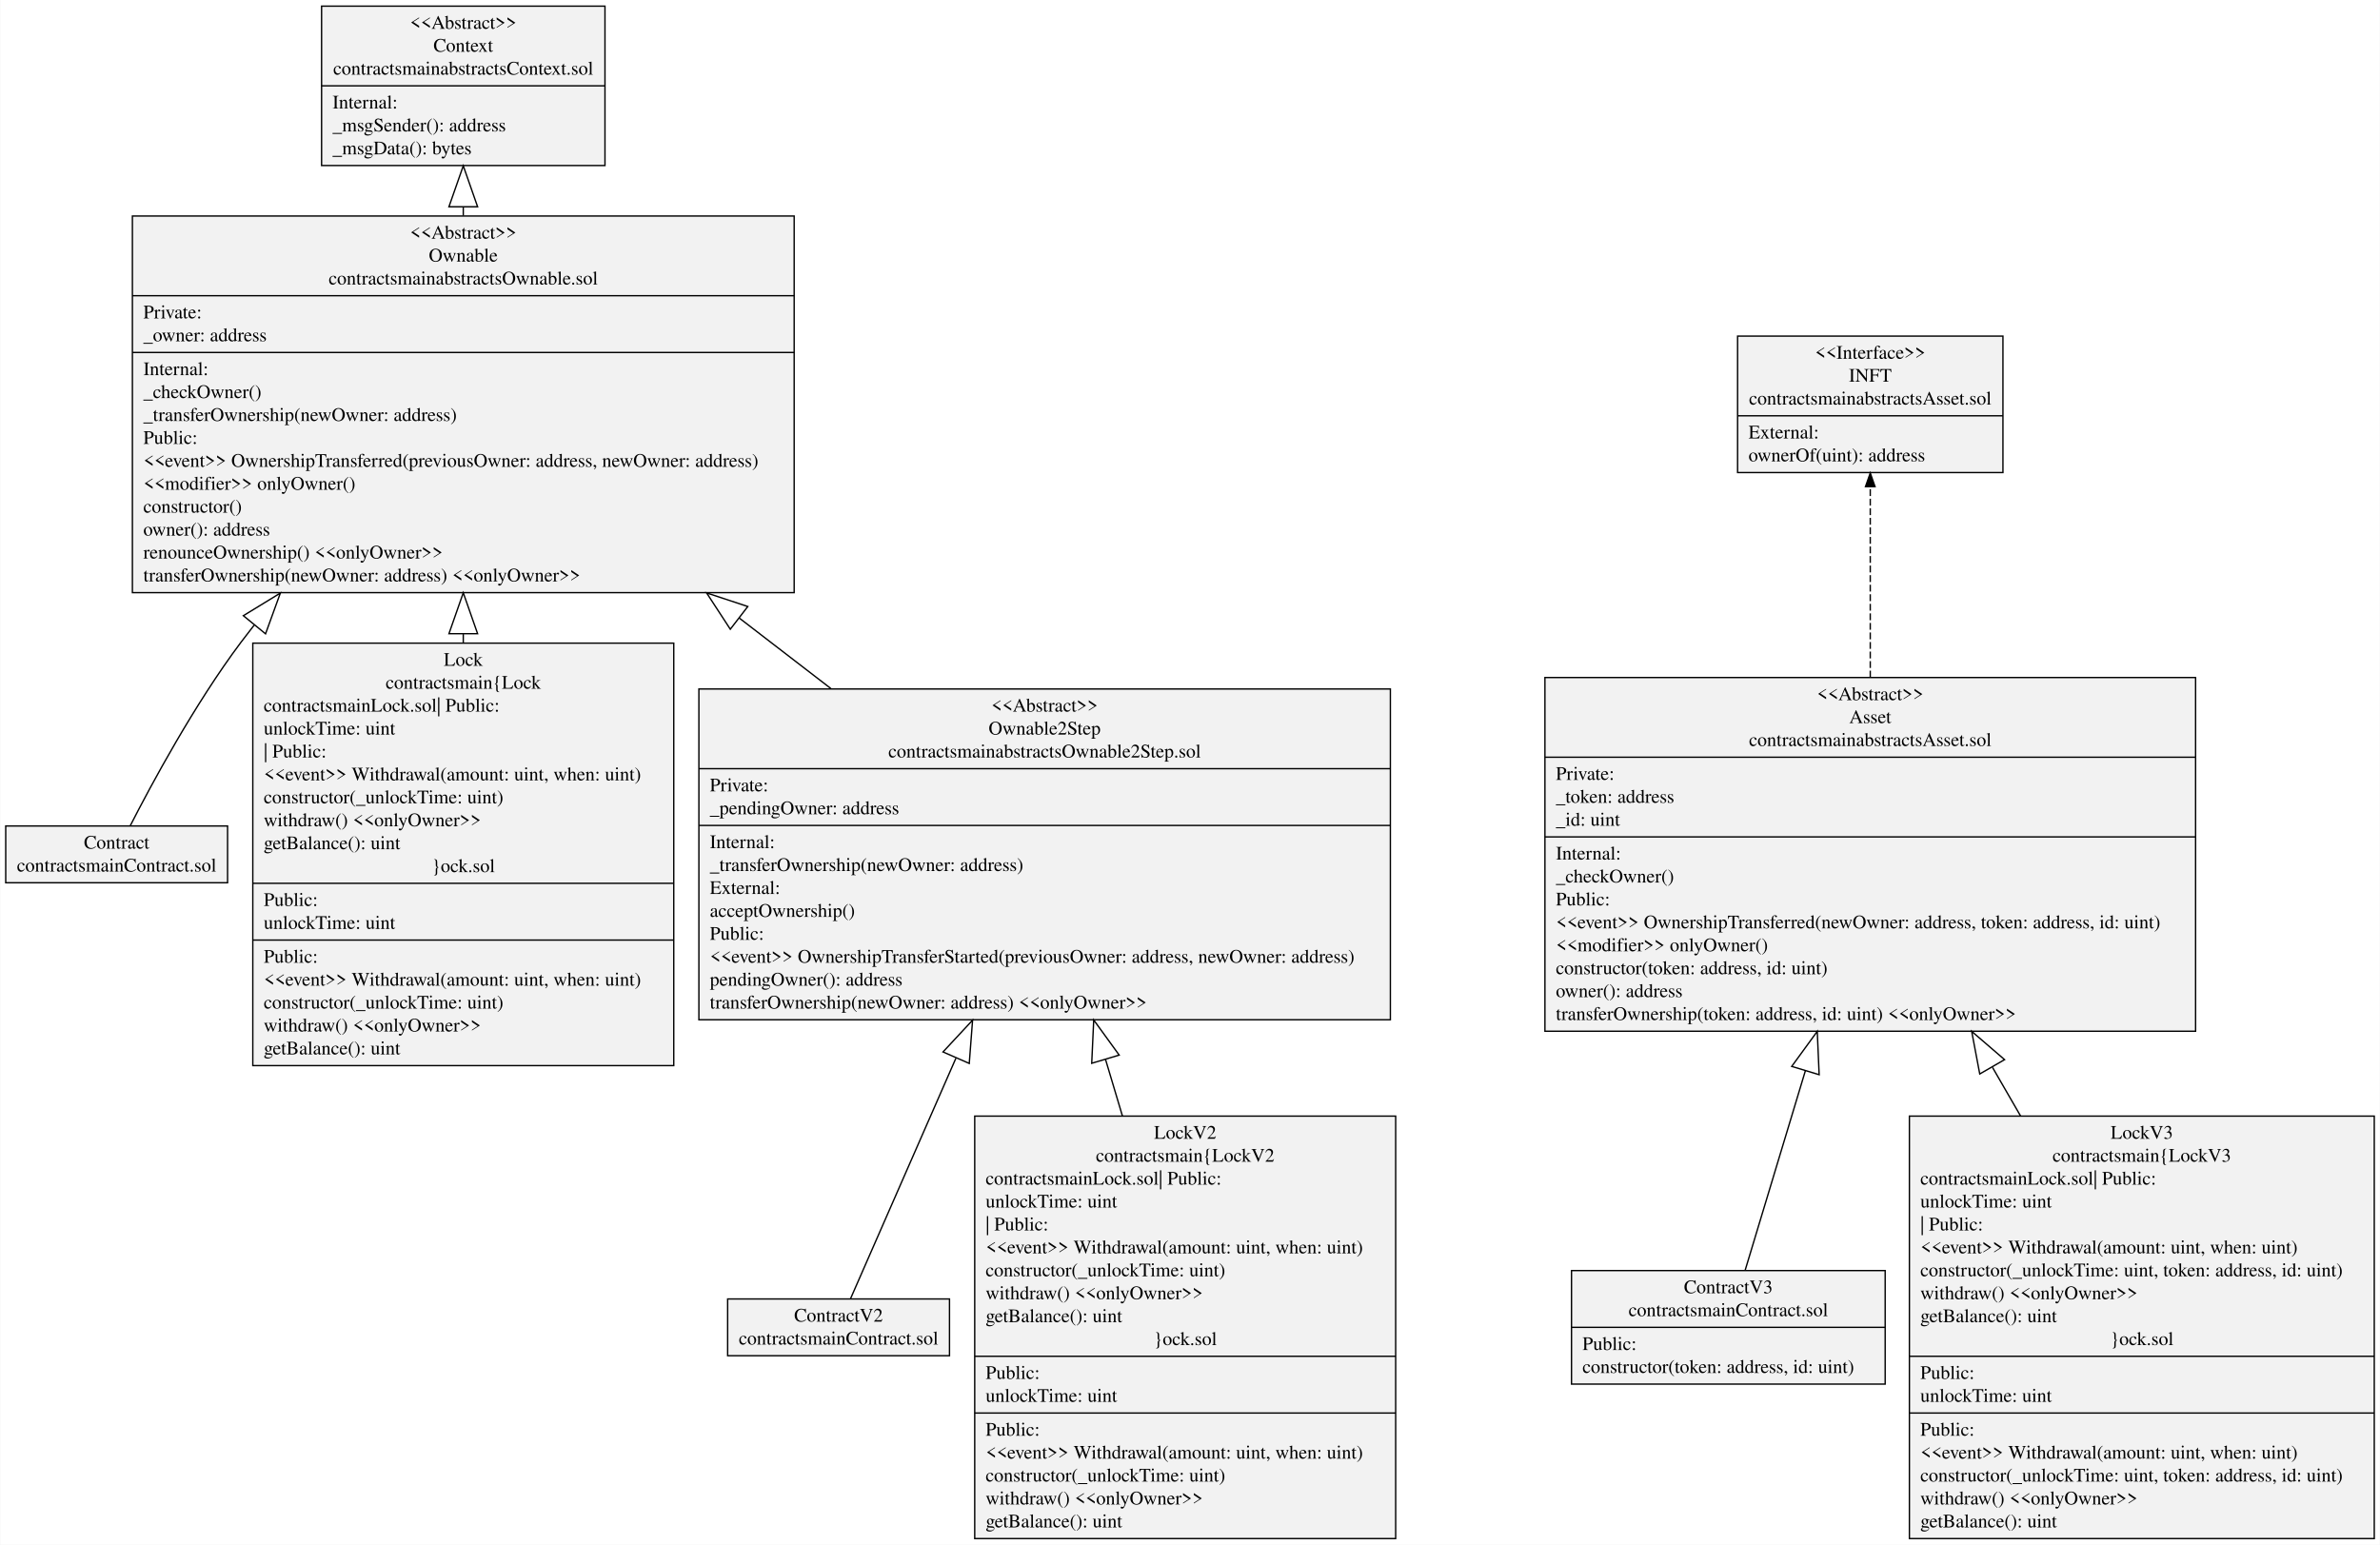
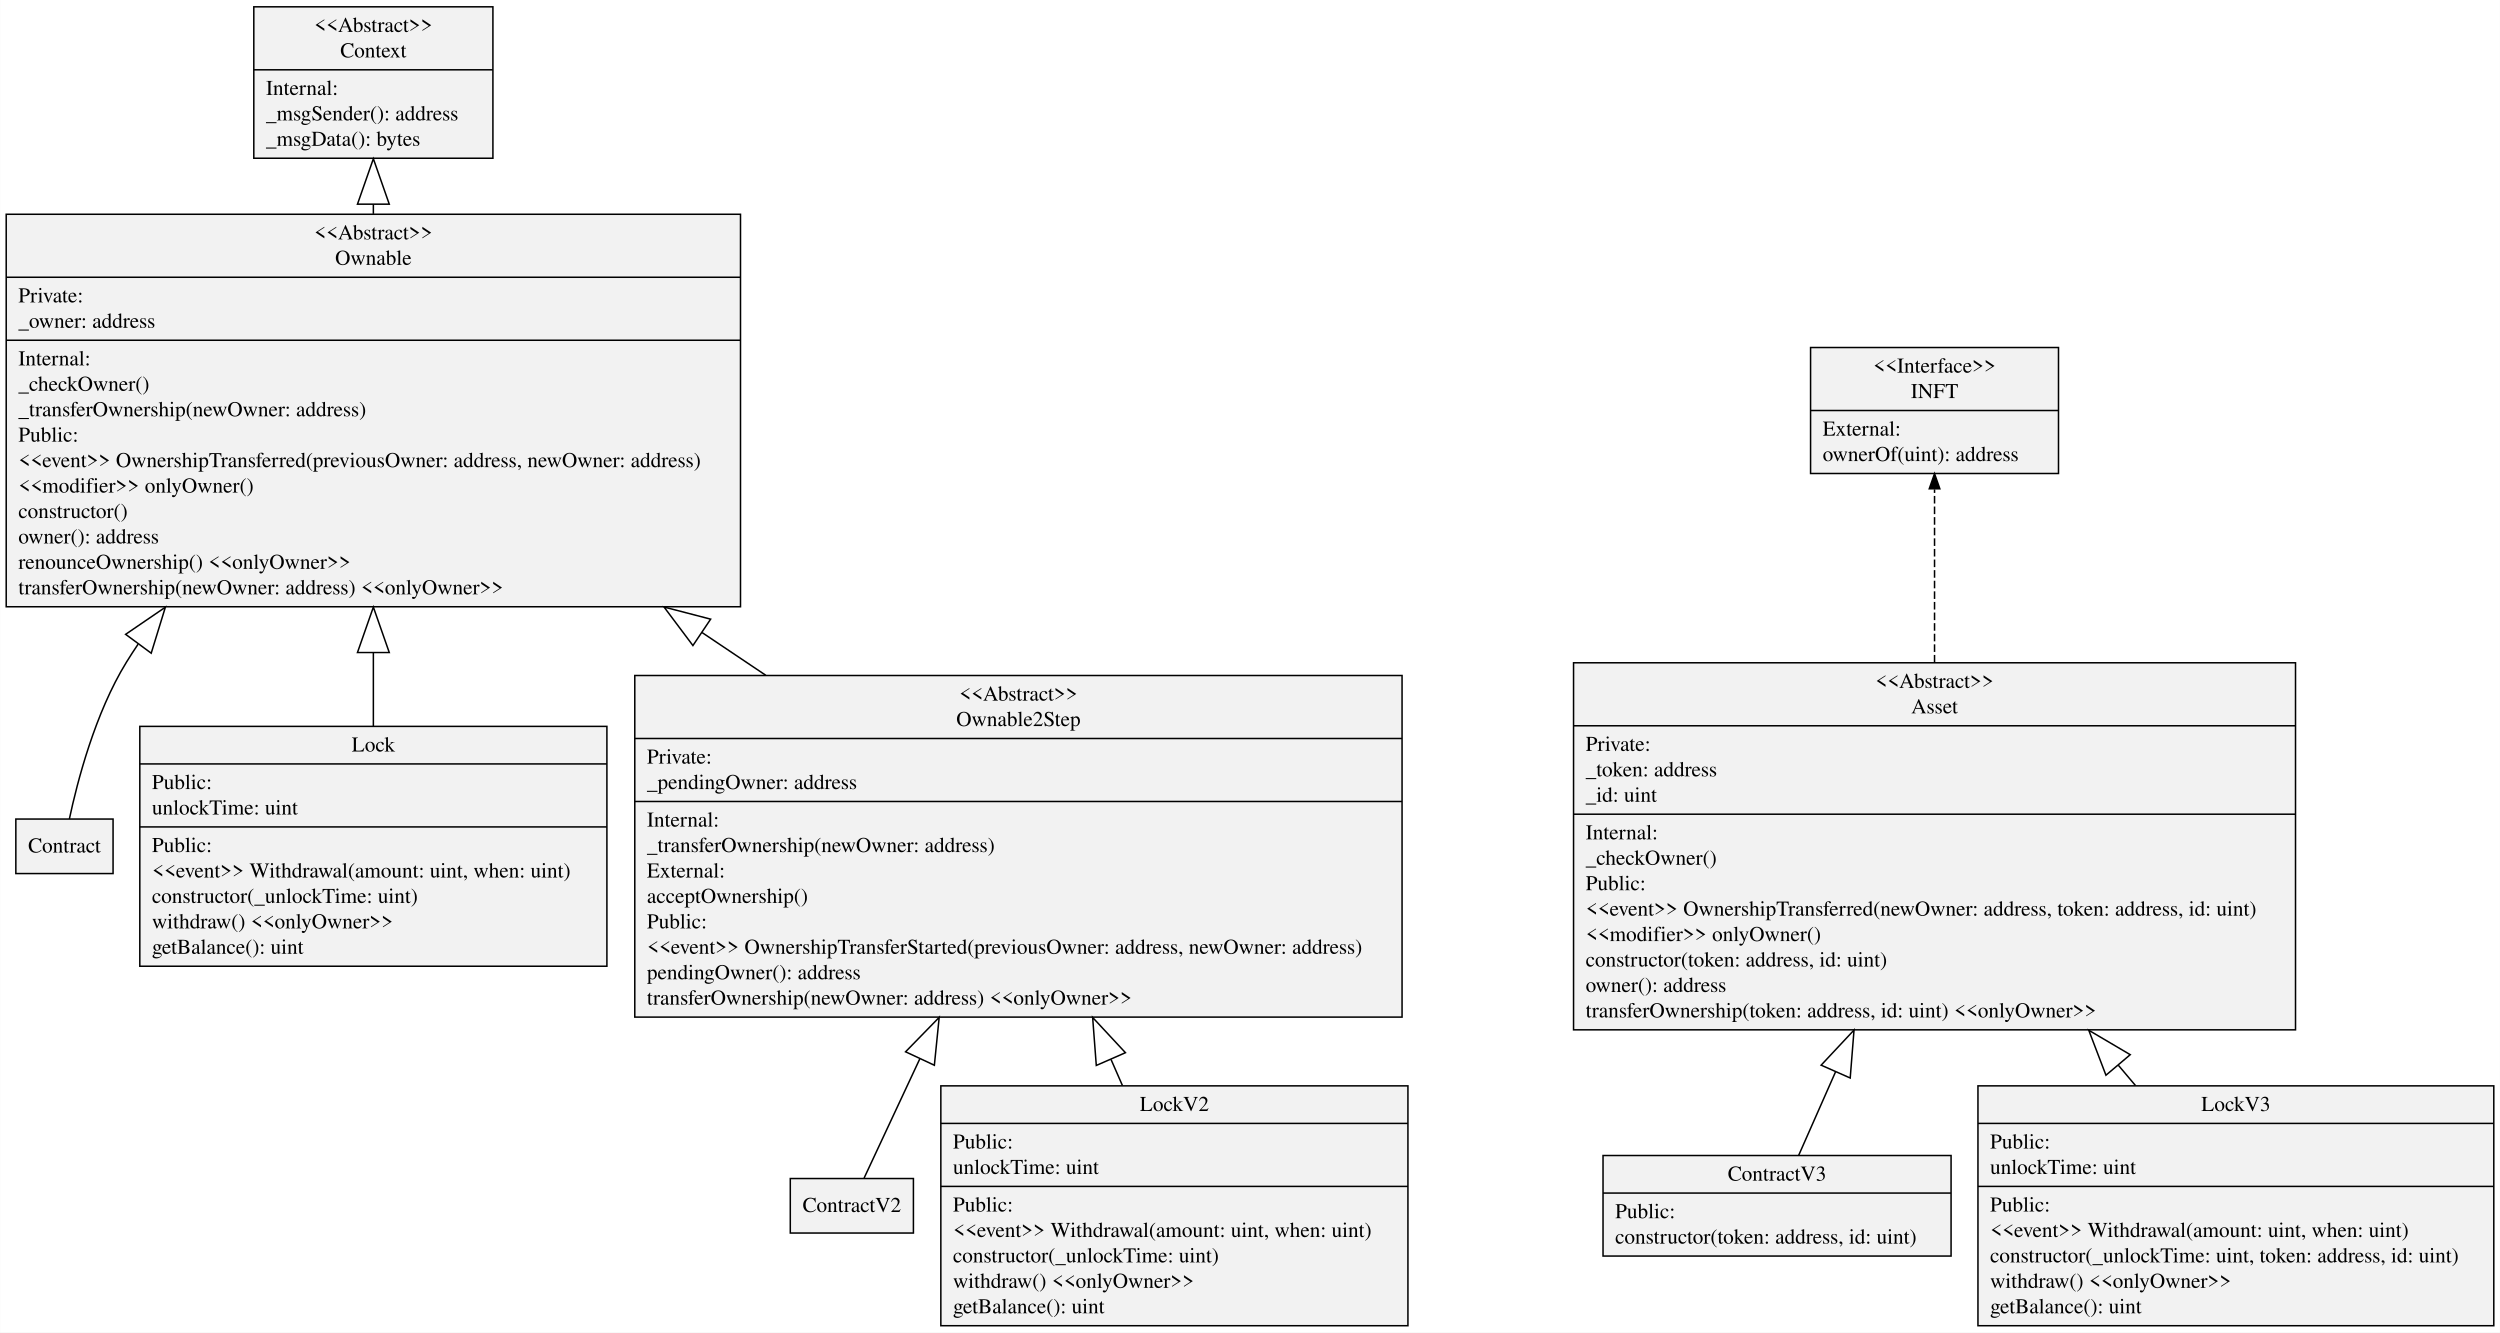
- <svg xmlns="http://www.w3.org/2000/svg" width="1744pt" height="1132pt" viewBox="0.00 0.00 1743.61 1132.00">
-   <g id="graph0" class="graph" transform="scale(1 1) rotate(0) translate(4 1128)">
-     <polygon fill="white" stroke="transparent" points="-4,4 -4,-1128 1739.61,-1128 1739.61,4 -4,4" />
+ <svg xmlns="http://www.w3.org/2000/svg" width="1651pt" height="880pt" viewBox="0.00 0.00 1650.80 880.00">
+   <g id="graph0" class="graph" transform="scale(1 1) rotate(0) translate(4 876)">
+     <polygon fill="white" stroke="transparent" points="-4,4 -4,-876 1646.8,-876 1646.8,4 -4,4" />
    <g id="node1" class="node">
-       <polygon fill="#f2f2f2" stroke="black" points="0,-481.1 0,-522.7 162.57,-522.7 162.57,-481.1 0,-481.1" />
-       <text text-anchor="middle" x="81.28" y="-506.1" font-family="Times,serif" font-size="14.00">Contract</text>
-       <text text-anchor="middle" x="81.28" y="-489.3" font-family="Times,serif" font-size="14.00">contractsmainContract.sol</text>
+       <polygon fill="#f2f2f2" stroke="black" points="6.36,-299.1 6.36,-335.1 70.57,-335.1 70.57,-299.1 6.36,-299.1" />
+       <text text-anchor="middle" x="38.47" y="-313" font-family="Times,serif" font-size="14.00">Contract</text>
    </g>
    <g id="node10" class="node">
-       <polygon fill="#f2f2f2" stroke="black" points="92.82,-693.7 92.82,-969.7 577.75,-969.7 577.75,-693.7 92.82,-693.7" />
-       <text text-anchor="middle" x="335.28" y="-953.1" font-family="Times,serif" font-size="14.00">&lt;&lt;Abstract&gt;&gt;</text>
-       <text text-anchor="middle" x="335.28" y="-936.3" font-family="Times,serif" font-size="14.00">Ownable</text>
-       <text text-anchor="middle" x="335.28" y="-919.5" font-family="Times,serif" font-size="14.00">contractsmainabstractsOwnable.sol</text>
-       <polyline fill="none" stroke="black" points="92.82,-911.3 577.75,-911.3 " />
-       <text text-anchor="start" x="100.82" y="-894.7" font-family="Times,serif" font-size="14.00">Private:</text>
-       <text text-anchor="start" x="100.82" y="-877.9" font-family="Times,serif" font-size="14.00">   _owner: address</text>
-       <polyline fill="none" stroke="black" points="92.82,-869.7 577.75,-869.7 " />
-       <text text-anchor="start" x="100.82" y="-853.1" font-family="Times,serif" font-size="14.00">Internal:</text>
-       <text text-anchor="start" x="100.82" y="-836.3" font-family="Times,serif" font-size="14.00">    _checkOwner()</text>
-       <text text-anchor="start" x="100.82" y="-819.5" font-family="Times,serif" font-size="14.00">    _transferOwnership(newOwner: address)</text>
-       <text text-anchor="start" x="100.82" y="-802.7" font-family="Times,serif" font-size="14.00">Public:</text>
-       <text text-anchor="start" x="100.82" y="-785.9" font-family="Times,serif" font-size="14.00">    &lt;&lt;event&gt;&gt; OwnershipTransferred(previousOwner: address, newOwner: address)</text>
-       <text text-anchor="start" x="100.82" y="-769.1" font-family="Times,serif" font-size="14.00">    &lt;&lt;modifier&gt;&gt; onlyOwner()</text>
-       <text text-anchor="start" x="100.82" y="-752.3" font-family="Times,serif" font-size="14.00">    constructor()</text>
-       <text text-anchor="start" x="100.82" y="-735.5" font-family="Times,serif" font-size="14.00">    owner(): address</text>
-       <text text-anchor="start" x="100.82" y="-718.7" font-family="Times,serif" font-size="14.00">    renounceOwnership() &lt;&lt;onlyOwner&gt;&gt;</text>
-       <text text-anchor="start" x="100.82" y="-701.9" font-family="Times,serif" font-size="14.00">    transferOwnership(newOwner: address) &lt;&lt;onlyOwner&gt;&gt;</text>
+       <polygon fill="#f2f2f2" stroke="black" points="0,-475.3 0,-734.5 484.93,-734.5 484.93,-475.3 0,-475.3" />
+       <text text-anchor="middle" x="242.47" y="-717.9" font-family="Times,serif" font-size="14.00">&lt;&lt;Abstract&gt;&gt;</text>
+       <text text-anchor="middle" x="242.47" y="-701.1" font-family="Times,serif" font-size="14.00">Ownable</text>
+       <polyline fill="none" stroke="black" points="0,-692.9 484.93,-692.9 " />
+       <text text-anchor="start" x="8" y="-676.3" font-family="Times,serif" font-size="14.00">Private:</text>
+       <text text-anchor="start" x="8" y="-659.5" font-family="Times,serif" font-size="14.00">   _owner: address</text>
+       <polyline fill="none" stroke="black" points="0,-651.3 484.93,-651.3 " />
+       <text text-anchor="start" x="8" y="-634.7" font-family="Times,serif" font-size="14.00">Internal:</text>
+       <text text-anchor="start" x="8" y="-617.9" font-family="Times,serif" font-size="14.00">    _checkOwner()</text>
+       <text text-anchor="start" x="8" y="-601.1" font-family="Times,serif" font-size="14.00">    _transferOwnership(newOwner: address)</text>
+       <text text-anchor="start" x="8" y="-584.3" font-family="Times,serif" font-size="14.00">Public:</text>
+       <text text-anchor="start" x="8" y="-567.5" font-family="Times,serif" font-size="14.00">    &lt;&lt;event&gt;&gt; OwnershipTransferred(previousOwner: address, newOwner: address)</text>
+       <text text-anchor="start" x="8" y="-550.7" font-family="Times,serif" font-size="14.00">    &lt;&lt;modifier&gt;&gt; onlyOwner()</text>
+       <text text-anchor="start" x="8" y="-533.9" font-family="Times,serif" font-size="14.00">    constructor()</text>
+       <text text-anchor="start" x="8" y="-517.1" font-family="Times,serif" font-size="14.00">    owner(): address</text>
+       <text text-anchor="start" x="8" y="-500.3" font-family="Times,serif" font-size="14.00">    renounceOwnership() &lt;&lt;onlyOwner&gt;&gt;</text>
+       <text text-anchor="start" x="8" y="-483.5" font-family="Times,serif" font-size="14.00">    transferOwnership(newOwner: address) &lt;&lt;onlyOwner&gt;&gt;</text>
    </g>
    <g id="edge1" class="edge">
-       <path fill="none" stroke="black" d="M91.19,-522.77C106.66,-553.03 138.32,-611.92 172.28,-657.2 175.47,-661.44 178.74,-665.7 182.09,-669.95" />
-       <polygon fill="none" stroke="black" points="174.13,-676.81 201.24,-693.39 190.39,-663.52 174.13,-676.81" />
+       <path fill="none" stroke="black" d="M41.71,-335.14C46.9,-359.51 58.65,-405.09 79.47,-438.8 81.91,-442.75 84.46,-446.68 87.1,-450.59" />
+       <polygon fill="none" stroke="black" points="78.86,-457.09 105.11,-475.01 95.76,-444.63 78.86,-457.09" />
    </g>
    <g id="node2" class="node">
-       <polygon fill="#f2f2f2" stroke="black" points="529,-134.5 529,-176.1 691.57,-176.1 691.57,-134.5 529,-134.5" />
-       <text text-anchor="middle" x="610.28" y="-159.5" font-family="Times,serif" font-size="14.00">ContractV2</text>
-       <text text-anchor="middle" x="610.28" y="-142.7" font-family="Times,serif" font-size="14.00">contractsmainContract.sol</text>
+       <polygon fill="#f2f2f2" stroke="black" points="517.81,-61.7 517.81,-97.7 599.12,-97.7 599.12,-61.7 517.81,-61.7" />
+       <text text-anchor="middle" x="558.47" y="-75.6" font-family="Times,serif" font-size="14.00">ContractV2</text>
    </g>
    <g id="node11" class="node">
-       <polygon fill="#f2f2f2" stroke="black" points="507.93,-380.7 507.93,-623.1 1014.64,-623.1 1014.64,-380.7 507.93,-380.7" />
-       <text text-anchor="middle" x="761.28" y="-606.5" font-family="Times,serif" font-size="14.00">&lt;&lt;Abstract&gt;&gt;</text>
-       <text text-anchor="middle" x="761.28" y="-589.7" font-family="Times,serif" font-size="14.00">Ownable2Step</text>
-       <text text-anchor="middle" x="761.28" y="-572.9" font-family="Times,serif" font-size="14.00">contractsmainabstractsOwnable2Step.sol</text>
-       <polyline fill="none" stroke="black" points="507.93,-564.7 1014.64,-564.7 " />
-       <text text-anchor="start" x="515.93" y="-548.1" font-family="Times,serif" font-size="14.00">Private:</text>
-       <text text-anchor="start" x="515.93" y="-531.3" font-family="Times,serif" font-size="14.00">   _pendingOwner: address</text>
-       <polyline fill="none" stroke="black" points="507.93,-523.1 1014.64,-523.1 " />
-       <text text-anchor="start" x="515.93" y="-506.5" font-family="Times,serif" font-size="14.00">Internal:</text>
-       <text text-anchor="start" x="515.93" y="-489.7" font-family="Times,serif" font-size="14.00">    _transferOwnership(newOwner: address)</text>
-       <text text-anchor="start" x="515.93" y="-472.9" font-family="Times,serif" font-size="14.00">External:</text>
-       <text text-anchor="start" x="515.93" y="-456.1" font-family="Times,serif" font-size="14.00">    acceptOwnership()</text>
-       <text text-anchor="start" x="515.93" y="-439.3" font-family="Times,serif" font-size="14.00">Public:</text>
-       <text text-anchor="start" x="515.93" y="-422.5" font-family="Times,serif" font-size="14.00">    &lt;&lt;event&gt;&gt; OwnershipTransferStarted(previousOwner: address, newOwner: address)</text>
-       <text text-anchor="start" x="515.93" y="-405.7" font-family="Times,serif" font-size="14.00">    pendingOwner(): address</text>
-       <text text-anchor="start" x="515.93" y="-388.9" font-family="Times,serif" font-size="14.00">    transferOwnership(newOwner: address) &lt;&lt;onlyOwner&gt;&gt;</text>
+       <polygon fill="#f2f2f2" stroke="black" points="415.11,-204.3 415.11,-429.9 921.82,-429.9 921.82,-204.3 415.11,-204.3" />
+       <text text-anchor="middle" x="668.47" y="-413.3" font-family="Times,serif" font-size="14.00">&lt;&lt;Abstract&gt;&gt;</text>
+       <text text-anchor="middle" x="668.47" y="-396.5" font-family="Times,serif" font-size="14.00">Ownable2Step</text>
+       <polyline fill="none" stroke="black" points="415.11,-388.3 921.82,-388.3 " />
+       <text text-anchor="start" x="423.11" y="-371.7" font-family="Times,serif" font-size="14.00">Private:</text>
+       <text text-anchor="start" x="423.11" y="-354.9" font-family="Times,serif" font-size="14.00">   _pendingOwner: address</text>
+       <polyline fill="none" stroke="black" points="415.11,-346.7 921.82,-346.7 " />
+       <text text-anchor="start" x="423.11" y="-330.1" font-family="Times,serif" font-size="14.00">Internal:</text>
+       <text text-anchor="start" x="423.11" y="-313.3" font-family="Times,serif" font-size="14.00">    _transferOwnership(newOwner: address)</text>
+       <text text-anchor="start" x="423.11" y="-296.5" font-family="Times,serif" font-size="14.00">External:</text>
+       <text text-anchor="start" x="423.11" y="-279.7" font-family="Times,serif" font-size="14.00">    acceptOwnership()</text>
+       <text text-anchor="start" x="423.11" y="-262.9" font-family="Times,serif" font-size="14.00">Public:</text>
+       <text text-anchor="start" x="423.11" y="-246.1" font-family="Times,serif" font-size="14.00">    &lt;&lt;event&gt;&gt; OwnershipTransferStarted(previousOwner: address, newOwner: address)</text>
+       <text text-anchor="start" x="423.11" y="-229.3" font-family="Times,serif" font-size="14.00">    pendingOwner(): address</text>
+       <text text-anchor="start" x="423.11" y="-212.5" font-family="Times,serif" font-size="14.00">    transferOwnership(newOwner: address) &lt;&lt;onlyOwner&gt;&gt;</text>
    </g>
    <g id="edge2" class="edge">
-       <path fill="none" stroke="black" d="M619.06,-176.32C634.16,-210.78 666.34,-284.23 696.28,-352.55" />
-       <polygon fill="none" stroke="black" points="686.82,-357.12 708.48,-380.39 706.05,-348.69 686.82,-357.12" />
+       <path fill="none" stroke="black" d="M566.55,-98.01C574.85,-115.75 588.58,-145.15 603.33,-176.71" />
+       <polygon fill="none" stroke="black" points="593.93,-181.39 616.14,-204.13 612.95,-172.5 593.93,-181.39" />
    </g>
    <g id="node3" class="node">
-       <polygon fill="#f2f2f2" stroke="black" points="1147.36,-113.7 1147.36,-196.9 1377.21,-196.9 1377.21,-113.7 1147.36,-113.7" />
-       <text text-anchor="middle" x="1262.28" y="-180.3" font-family="Times,serif" font-size="14.00">ContractV3</text>
-       <text text-anchor="middle" x="1262.28" y="-163.5" font-family="Times,serif" font-size="14.00">contractsmainContract.sol</text>
-       <polyline fill="none" stroke="black" points="1147.36,-155.3 1377.21,-155.3 " />
-       <text text-anchor="start" x="1155.36" y="-138.7" font-family="Times,serif" font-size="14.00">Public:</text>
-       <text text-anchor="start" x="1155.36" y="-121.9" font-family="Times,serif" font-size="14.00">    constructor(token: address, id: uint)</text>
+       <polygon fill="#f2f2f2" stroke="black" points="1054.54,-46.5 1054.54,-112.9 1284.39,-112.9 1284.39,-46.5 1054.54,-46.5" />
+       <text text-anchor="middle" x="1169.47" y="-96.3" font-family="Times,serif" font-size="14.00">ContractV3</text>
+       <polyline fill="none" stroke="black" points="1054.54,-88.1 1284.39,-88.1 " />
+       <text text-anchor="start" x="1062.54" y="-71.5" font-family="Times,serif" font-size="14.00">Public:</text>
+       <text text-anchor="start" x="1062.54" y="-54.7" font-family="Times,serif" font-size="14.00">    constructor(token: address, id: uint)</text>
    </g>
    <g id="node8" class="node">
-       <polygon fill="#f2f2f2" stroke="black" points="1127.89,-372.3 1127.89,-631.5 1604.68,-631.5 1604.68,-372.3 1127.89,-372.3" />
-       <text text-anchor="middle" x="1366.28" y="-614.9" font-family="Times,serif" font-size="14.00">&lt;&lt;Abstract&gt;&gt;</text>
-       <text text-anchor="middle" x="1366.28" y="-598.1" font-family="Times,serif" font-size="14.00">Asset</text>
-       <text text-anchor="middle" x="1366.28" y="-581.3" font-family="Times,serif" font-size="14.00">contractsmainabstractsAsset.sol</text>
-       <polyline fill="none" stroke="black" points="1127.89,-573.1 1604.68,-573.1 " />
-       <text text-anchor="start" x="1135.89" y="-556.5" font-family="Times,serif" font-size="14.00">Private:</text>
-       <text text-anchor="start" x="1135.89" y="-539.7" font-family="Times,serif" font-size="14.00">   _token: address</text>
-       <text text-anchor="start" x="1135.89" y="-522.9" font-family="Times,serif" font-size="14.00">   _id: uint</text>
-       <polyline fill="none" stroke="black" points="1127.89,-514.7 1604.68,-514.7 " />
-       <text text-anchor="start" x="1135.89" y="-498.1" font-family="Times,serif" font-size="14.00">Internal:</text>
-       <text text-anchor="start" x="1135.89" y="-481.3" font-family="Times,serif" font-size="14.00">    _checkOwner()</text>
-       <text text-anchor="start" x="1135.89" y="-464.5" font-family="Times,serif" font-size="14.00">Public:</text>
-       <text text-anchor="start" x="1135.89" y="-447.7" font-family="Times,serif" font-size="14.00">    &lt;&lt;event&gt;&gt; OwnershipTransferred(newOwner: address, token: address, id: uint)</text>
-       <text text-anchor="start" x="1135.89" y="-430.9" font-family="Times,serif" font-size="14.00">    &lt;&lt;modifier&gt;&gt; onlyOwner()</text>
-       <text text-anchor="start" x="1135.89" y="-414.1" font-family="Times,serif" font-size="14.00">    constructor(token: address, id: uint)</text>
-       <text text-anchor="start" x="1135.89" y="-397.3" font-family="Times,serif" font-size="14.00">    owner(): address</text>
-       <text text-anchor="start" x="1135.89" y="-380.5" font-family="Times,serif" font-size="14.00">    transferOwnership(token: address, id: uint) &lt;&lt;onlyOwner&gt;&gt;</text>
+       <polygon fill="#f2f2f2" stroke="black" points="1035.07,-195.9 1035.07,-438.3 1511.86,-438.3 1511.86,-195.9 1035.07,-195.9" />
+       <text text-anchor="middle" x="1273.47" y="-421.7" font-family="Times,serif" font-size="14.00">&lt;&lt;Abstract&gt;&gt;</text>
+       <text text-anchor="middle" x="1273.47" y="-404.9" font-family="Times,serif" font-size="14.00">Asset</text>
+       <polyline fill="none" stroke="black" points="1035.07,-396.7 1511.86,-396.7 " />
+       <text text-anchor="start" x="1043.07" y="-380.1" font-family="Times,serif" font-size="14.00">Private:</text>
+       <text text-anchor="start" x="1043.07" y="-363.3" font-family="Times,serif" font-size="14.00">   _token: address</text>
+       <text text-anchor="start" x="1043.07" y="-346.5" font-family="Times,serif" font-size="14.00">   _id: uint</text>
+       <polyline fill="none" stroke="black" points="1035.07,-338.3 1511.86,-338.3 " />
+       <text text-anchor="start" x="1043.07" y="-321.7" font-family="Times,serif" font-size="14.00">Internal:</text>
+       <text text-anchor="start" x="1043.07" y="-304.9" font-family="Times,serif" font-size="14.00">    _checkOwner()</text>
+       <text text-anchor="start" x="1043.07" y="-288.1" font-family="Times,serif" font-size="14.00">Public:</text>
+       <text text-anchor="start" x="1043.07" y="-271.3" font-family="Times,serif" font-size="14.00">    &lt;&lt;event&gt;&gt; OwnershipTransferred(newOwner: address, token: address, id: uint)</text>
+       <text text-anchor="start" x="1043.07" y="-254.5" font-family="Times,serif" font-size="14.00">    &lt;&lt;modifier&gt;&gt; onlyOwner()</text>
+       <text text-anchor="start" x="1043.07" y="-237.7" font-family="Times,serif" font-size="14.00">    constructor(token: address, id: uint)</text>
+       <text text-anchor="start" x="1043.07" y="-220.9" font-family="Times,serif" font-size="14.00">    owner(): address</text>
+       <text text-anchor="start" x="1043.07" y="-204.1" font-family="Times,serif" font-size="14.00">    transferOwnership(token: address, id: uint) &lt;&lt;onlyOwner&gt;&gt;</text>
    </g>
    <g id="edge3" class="edge">
-       <path fill="none" stroke="black" d="M1274.62,-197.18C1285.64,-233.68 1302.5,-289.54 1318.77,-343.45" />
-       <polygon fill="none" stroke="black" points="1308.73,-346.52 1327.45,-372.21 1328.83,-340.45 1308.73,-346.52" />
+       <path fill="none" stroke="black" d="M1183.71,-112.94C1190.42,-128.13 1198.95,-147.44 1208.07,-168.09" />
+       <polygon fill="none" stroke="black" points="1198.57,-172.56 1220.3,-195.76 1217.78,-164.08 1198.57,-172.56" />
    </g>
    <g id="node4" class="node">
-       <polygon fill="#f2f2f2" stroke="black" points="181.05,-347.1 181.05,-656.7 489.52,-656.7 489.52,-347.1 181.05,-347.1" />
-       <text text-anchor="middle" x="335.28" y="-640.1" font-family="Times,serif" font-size="14.00">Lock</text>
-       <text text-anchor="middle" x="335.28" y="-623.3" font-family="Times,serif" font-size="14.00">contractsmain{Lock</text>
-       <text text-anchor="start" x="189.05" y="-606.5" font-family="Times,serif" font-size="14.00">contractsmainLock.sol| Public:</text>
-       <text text-anchor="start" x="189.05" y="-589.7" font-family="Times,serif" font-size="14.00">   unlockTime: uint</text>
-       <text text-anchor="start" x="189.05" y="-572.9" font-family="Times,serif" font-size="14.00">| Public:</text>
-       <text text-anchor="start" x="189.05" y="-556.1" font-family="Times,serif" font-size="14.00">    &lt;&lt;event&gt;&gt; Withdrawal(amount: uint, when: uint)</text>
-       <text text-anchor="start" x="189.05" y="-539.3" font-family="Times,serif" font-size="14.00">    constructor(_unlockTime: uint)</text>
-       <text text-anchor="start" x="189.05" y="-522.5" font-family="Times,serif" font-size="14.00">    withdraw() &lt;&lt;onlyOwner&gt;&gt;</text>
-       <text text-anchor="start" x="189.05" y="-505.7" font-family="Times,serif" font-size="14.00">    getBalance(): uint</text>
-       <text text-anchor="middle" x="335.28" y="-488.9" font-family="Times,serif" font-size="14.00">}ock.sol</text>
-       <polyline fill="none" stroke="black" points="181.05,-480.7 489.52,-480.7 " />
-       <text text-anchor="start" x="189.05" y="-464.1" font-family="Times,serif" font-size="14.00">Public:</text>
-       <text text-anchor="start" x="189.05" y="-447.3" font-family="Times,serif" font-size="14.00">   unlockTime: uint</text>
-       <polyline fill="none" stroke="black" points="181.05,-439.1 489.52,-439.1 " />
-       <text text-anchor="start" x="189.05" y="-422.5" font-family="Times,serif" font-size="14.00">Public:</text>
-       <text text-anchor="start" x="189.05" y="-405.7" font-family="Times,serif" font-size="14.00">    &lt;&lt;event&gt;&gt; Withdrawal(amount: uint, when: uint)</text>
-       <text text-anchor="start" x="189.05" y="-388.9" font-family="Times,serif" font-size="14.00">    constructor(_unlockTime: uint)</text>
-       <text text-anchor="start" x="189.05" y="-372.1" font-family="Times,serif" font-size="14.00">    withdraw() &lt;&lt;onlyOwner&gt;&gt;</text>
-       <text text-anchor="start" x="189.05" y="-355.3" font-family="Times,serif" font-size="14.00">    getBalance(): uint</text>
+       <polygon fill="#f2f2f2" stroke="black" points="88.23,-237.9 88.23,-396.3 396.7,-396.3 396.7,-237.9 88.23,-237.9" />
+       <text text-anchor="middle" x="242.47" y="-379.7" font-family="Times,serif" font-size="14.00">Lock</text>
+       <polyline fill="none" stroke="black" points="88.23,-371.5 396.7,-371.5 " />
+       <text text-anchor="start" x="96.23" y="-354.9" font-family="Times,serif" font-size="14.00">Public:</text>
+       <text text-anchor="start" x="96.23" y="-338.1" font-family="Times,serif" font-size="14.00">   unlockTime: uint</text>
+       <polyline fill="none" stroke="black" points="88.23,-329.9 396.7,-329.9 " />
+       <text text-anchor="start" x="96.23" y="-313.3" font-family="Times,serif" font-size="14.00">Public:</text>
+       <text text-anchor="start" x="96.23" y="-296.5" font-family="Times,serif" font-size="14.00">    &lt;&lt;event&gt;&gt; Withdrawal(amount: uint, when: uint)</text>
+       <text text-anchor="start" x="96.23" y="-279.7" font-family="Times,serif" font-size="14.00">    constructor(_unlockTime: uint)</text>
+       <text text-anchor="start" x="96.23" y="-262.9" font-family="Times,serif" font-size="14.00">    withdraw() &lt;&lt;onlyOwner&gt;&gt;</text>
+       <text text-anchor="start" x="96.23" y="-246.1" font-family="Times,serif" font-size="14.00">    getBalance(): uint</text>
    </g>
    <g id="edge4" class="edge">
-       <path fill="none" stroke="black" d="M335.28,-656.72C335.28,-658.93 335.28,-661.15 335.28,-663.36" />
-       <polygon fill="none" stroke="black" points="324.78,-663.6 335.28,-693.6 345.78,-663.6 324.78,-663.6" />
+       <path fill="none" stroke="black" d="M242.47,-396.57C242.47,-411.76 242.47,-428.17 242.47,-444.87" />
+       <polygon fill="none" stroke="black" points="231.97,-445.07 242.47,-475.07 252.97,-445.07 231.97,-445.07" />
    </g>
    <g id="node5" class="node">
-       <polygon fill="#f2f2f2" stroke="black" points="710.05,-0.5 710.05,-310.1 1018.52,-310.1 1018.52,-0.5 710.05,-0.5" />
-       <text text-anchor="middle" x="864.28" y="-293.5" font-family="Times,serif" font-size="14.00">LockV2</text>
-       <text text-anchor="middle" x="864.28" y="-276.7" font-family="Times,serif" font-size="14.00">contractsmain{LockV2</text>
-       <text text-anchor="start" x="718.05" y="-259.9" font-family="Times,serif" font-size="14.00">contractsmainLock.sol| Public:</text>
-       <text text-anchor="start" x="718.05" y="-243.1" font-family="Times,serif" font-size="14.00">   unlockTime: uint</text>
-       <text text-anchor="start" x="718.05" y="-226.3" font-family="Times,serif" font-size="14.00">| Public:</text>
-       <text text-anchor="start" x="718.05" y="-209.5" font-family="Times,serif" font-size="14.00">    &lt;&lt;event&gt;&gt; Withdrawal(amount: uint, when: uint)</text>
-       <text text-anchor="start" x="718.05" y="-192.7" font-family="Times,serif" font-size="14.00">    constructor(_unlockTime: uint)</text>
-       <text text-anchor="start" x="718.05" y="-175.9" font-family="Times,serif" font-size="14.00">    withdraw() &lt;&lt;onlyOwner&gt;&gt;</text>
-       <text text-anchor="start" x="718.05" y="-159.1" font-family="Times,serif" font-size="14.00">    getBalance(): uint</text>
-       <text text-anchor="middle" x="864.28" y="-142.3" font-family="Times,serif" font-size="14.00">}ock.sol</text>
-       <polyline fill="none" stroke="black" points="710.05,-134.1 1018.52,-134.1 " />
-       <text text-anchor="start" x="718.05" y="-117.5" font-family="Times,serif" font-size="14.00">Public:</text>
-       <text text-anchor="start" x="718.05" y="-100.7" font-family="Times,serif" font-size="14.00">   unlockTime: uint</text>
-       <polyline fill="none" stroke="black" points="710.05,-92.5 1018.52,-92.5 " />
-       <text text-anchor="start" x="718.05" y="-75.9" font-family="Times,serif" font-size="14.00">Public:</text>
-       <text text-anchor="start" x="718.05" y="-59.1" font-family="Times,serif" font-size="14.00">    &lt;&lt;event&gt;&gt; Withdrawal(amount: uint, when: uint)</text>
-       <text text-anchor="start" x="718.05" y="-42.3" font-family="Times,serif" font-size="14.00">    constructor(_unlockTime: uint)</text>
-       <text text-anchor="start" x="718.05" y="-25.5" font-family="Times,serif" font-size="14.00">    withdraw() &lt;&lt;onlyOwner&gt;&gt;</text>
-       <text text-anchor="start" x="718.05" y="-8.7" font-family="Times,serif" font-size="14.00">    getBalance(): uint</text>
+       <polygon fill="#f2f2f2" stroke="black" points="617.23,-0.5 617.23,-158.9 925.7,-158.9 925.7,-0.5 617.23,-0.5" />
+       <text text-anchor="middle" x="771.47" y="-142.3" font-family="Times,serif" font-size="14.00">LockV2</text>
+       <polyline fill="none" stroke="black" points="617.23,-134.1 925.7,-134.1 " />
+       <text text-anchor="start" x="625.23" y="-117.5" font-family="Times,serif" font-size="14.00">Public:</text>
+       <text text-anchor="start" x="625.23" y="-100.7" font-family="Times,serif" font-size="14.00">   unlockTime: uint</text>
+       <polyline fill="none" stroke="black" points="617.23,-92.5 925.7,-92.5 " />
+       <text text-anchor="start" x="625.23" y="-75.9" font-family="Times,serif" font-size="14.00">Public:</text>
+       <text text-anchor="start" x="625.23" y="-59.1" font-family="Times,serif" font-size="14.00">    &lt;&lt;event&gt;&gt; Withdrawal(amount: uint, when: uint)</text>
+       <text text-anchor="start" x="625.23" y="-42.3" font-family="Times,serif" font-size="14.00">    constructor(_unlockTime: uint)</text>
+       <text text-anchor="start" x="625.23" y="-25.5" font-family="Times,serif" font-size="14.00">    withdraw() &lt;&lt;onlyOwner&gt;&gt;</text>
+       <text text-anchor="start" x="625.23" y="-8.7" font-family="Times,serif" font-size="14.00">    getBalance(): uint</text>
    </g>
    <g id="edge5" class="edge">
-       <path fill="none" stroke="black" d="M818.28,-310.21C814.15,-324.02 809.97,-338 805.86,-351.78" />
-       <polygon fill="none" stroke="black" points="795.79,-348.81 797.25,-380.56 815.91,-354.82 795.79,-348.81" />
+       <path fill="none" stroke="black" d="M737.17,-159.08C734.7,-164.73 732.17,-170.51 729.61,-176.36" />
+       <polygon fill="none" stroke="black" points="719.89,-172.38 717.48,-204.08 739.13,-180.8 719.89,-172.38" />
    </g>
    <g id="node6" class="node">
-       <polygon fill="#f2f2f2" stroke="black" points="1394.96,-0.5 1394.96,-310.1 1735.61,-310.1 1735.61,-0.5 1394.96,-0.5" />
-       <text text-anchor="middle" x="1565.28" y="-293.5" font-family="Times,serif" font-size="14.00">LockV3</text>
-       <text text-anchor="middle" x="1565.28" y="-276.7" font-family="Times,serif" font-size="14.00">contractsmain{LockV3</text>
-       <text text-anchor="start" x="1402.96" y="-259.9" font-family="Times,serif" font-size="14.00">contractsmainLock.sol| Public:</text>
-       <text text-anchor="start" x="1402.96" y="-243.1" font-family="Times,serif" font-size="14.00">   unlockTime: uint</text>
-       <text text-anchor="start" x="1402.96" y="-226.3" font-family="Times,serif" font-size="14.00">| Public:</text>
-       <text text-anchor="start" x="1402.96" y="-209.5" font-family="Times,serif" font-size="14.00">    &lt;&lt;event&gt;&gt; Withdrawal(amount: uint, when: uint)</text>
-       <text text-anchor="start" x="1402.96" y="-192.7" font-family="Times,serif" font-size="14.00">    constructor(_unlockTime: uint, token: address, id: uint)</text>
-       <text text-anchor="start" x="1402.96" y="-175.9" font-family="Times,serif" font-size="14.00">    withdraw() &lt;&lt;onlyOwner&gt;&gt;</text>
-       <text text-anchor="start" x="1402.96" y="-159.1" font-family="Times,serif" font-size="14.00">    getBalance(): uint</text>
-       <text text-anchor="middle" x="1565.28" y="-142.3" font-family="Times,serif" font-size="14.00">}ock.sol</text>
-       <polyline fill="none" stroke="black" points="1394.96,-134.1 1735.61,-134.1 " />
-       <text text-anchor="start" x="1402.96" y="-117.5" font-family="Times,serif" font-size="14.00">Public:</text>
-       <text text-anchor="start" x="1402.96" y="-100.7" font-family="Times,serif" font-size="14.00">   unlockTime: uint</text>
-       <polyline fill="none" stroke="black" points="1394.96,-92.5 1735.61,-92.5 " />
-       <text text-anchor="start" x="1402.96" y="-75.9" font-family="Times,serif" font-size="14.00">Public:</text>
-       <text text-anchor="start" x="1402.96" y="-59.1" font-family="Times,serif" font-size="14.00">    &lt;&lt;event&gt;&gt; Withdrawal(amount: uint, when: uint)</text>
-       <text text-anchor="start" x="1402.96" y="-42.3" font-family="Times,serif" font-size="14.00">    constructor(_unlockTime: uint, token: address, id: uint)</text>
-       <text text-anchor="start" x="1402.96" y="-25.5" font-family="Times,serif" font-size="14.00">    withdraw() &lt;&lt;onlyOwner&gt;&gt;</text>
-       <text text-anchor="start" x="1402.96" y="-8.7" font-family="Times,serif" font-size="14.00">    getBalance(): uint</text>
+       <polygon fill="#f2f2f2" stroke="black" points="1302.14,-0.5 1302.14,-158.9 1642.8,-158.9 1642.8,-0.5 1302.14,-0.5" />
+       <text text-anchor="middle" x="1472.47" y="-142.3" font-family="Times,serif" font-size="14.00">LockV3</text>
+       <polyline fill="none" stroke="black" points="1302.14,-134.1 1642.8,-134.1 " />
+       <text text-anchor="start" x="1310.14" y="-117.5" font-family="Times,serif" font-size="14.00">Public:</text>
+       <text text-anchor="start" x="1310.14" y="-100.7" font-family="Times,serif" font-size="14.00">   unlockTime: uint</text>
+       <polyline fill="none" stroke="black" points="1302.14,-92.5 1642.8,-92.5 " />
+       <text text-anchor="start" x="1310.14" y="-75.9" font-family="Times,serif" font-size="14.00">Public:</text>
+       <text text-anchor="start" x="1310.14" y="-59.1" font-family="Times,serif" font-size="14.00">    &lt;&lt;event&gt;&gt; Withdrawal(amount: uint, when: uint)</text>
+       <text text-anchor="start" x="1310.14" y="-42.3" font-family="Times,serif" font-size="14.00">    constructor(_unlockTime: uint, token: address, id: uint)</text>
+       <text text-anchor="start" x="1310.14" y="-25.5" font-family="Times,serif" font-size="14.00">    withdraw() &lt;&lt;onlyOwner&gt;&gt;</text>
+       <text text-anchor="start" x="1310.14" y="-8.7" font-family="Times,serif" font-size="14.00">    getBalance(): uint</text>
    </g>
    <g id="edge6" class="edge">
-       <path fill="none" stroke="black" d="M1476.41,-310.21C1469.58,-322.02 1462.7,-333.95 1455.87,-345.77" />
-       <polygon fill="none" stroke="black" points="1446.51,-340.98 1440.6,-372.21 1464.7,-351.48 1446.51,-340.98" />
+       <path fill="none" stroke="black" d="M1406.2,-159.08C1402.47,-163.5 1398.67,-168 1394.82,-172.55" />
+       <polygon fill="none" stroke="black" points="1386.67,-165.93 1375.32,-195.62 1402.7,-179.49 1386.67,-165.93" />
    </g>
    <g id="node7" class="node">
-       <polygon fill="#f2f2f2" stroke="black" points="1269.06,-781.7 1269.06,-881.7 1463.51,-881.7 1463.51,-781.7 1269.06,-781.7" />
-       <text text-anchor="middle" x="1366.28" y="-865.1" font-family="Times,serif" font-size="14.00">&lt;&lt;Interface&gt;&gt;</text>
-       <text text-anchor="middle" x="1366.28" y="-848.3" font-family="Times,serif" font-size="14.00">INFT</text>
-       <text text-anchor="middle" x="1366.28" y="-831.5" font-family="Times,serif" font-size="14.00">contractsmainabstractsAsset.sol</text>
-       <polyline fill="none" stroke="black" points="1269.06,-823.3 1463.51,-823.3 " />
-       <text text-anchor="start" x="1277.06" y="-806.7" font-family="Times,serif" font-size="14.00">External:</text>
-       <text text-anchor="start" x="1277.06" y="-789.9" font-family="Times,serif" font-size="14.00">     ownerOf(uint): address</text>
+       <polygon fill="#f2f2f2" stroke="black" points="1191.6,-563.3 1191.6,-646.5 1355.33,-646.5 1355.33,-563.3 1191.6,-563.3" />
+       <text text-anchor="middle" x="1273.47" y="-629.9" font-family="Times,serif" font-size="14.00">&lt;&lt;Interface&gt;&gt;</text>
+       <text text-anchor="middle" x="1273.47" y="-613.1" font-family="Times,serif" font-size="14.00">INFT</text>
+       <polyline fill="none" stroke="black" points="1191.6,-604.9 1355.33,-604.9 " />
+       <text text-anchor="start" x="1199.6" y="-588.3" font-family="Times,serif" font-size="14.00">External:</text>
+       <text text-anchor="start" x="1199.6" y="-571.5" font-family="Times,serif" font-size="14.00">     ownerOf(uint): address</text>
    </g>
    <g id="edge7" class="edge">
-       <path fill="none" stroke="black" stroke-dasharray="5,2" d="M1366.28,-631.51C1366.28,-679.76 1366.28,-732.28 1366.28,-771.28" />
-       <polygon fill="black" stroke="black" points="1362.78,-771.39 1366.28,-781.39 1369.78,-771.39 1362.78,-771.39" />
+       <path fill="none" stroke="black" stroke-dasharray="5,2" d="M1273.47,-438.48C1273.47,-478.5 1273.47,-520.94 1273.47,-552.81" />
+       <polygon fill="black" stroke="black" points="1269.97,-553.19 1273.47,-563.19 1276.97,-553.19 1269.97,-553.19" />
    </g>
    <g id="node9" class="node">
-       <polygon fill="#f2f2f2" stroke="black" points="231.45,-1006.7 231.45,-1123.5 439.12,-1123.5 439.12,-1006.7 231.45,-1006.7" />
-       <text text-anchor="middle" x="335.28" y="-1106.9" font-family="Times,serif" font-size="14.00">&lt;&lt;Abstract&gt;&gt;</text>
-       <text text-anchor="middle" x="335.28" y="-1090.1" font-family="Times,serif" font-size="14.00">Context</text>
-       <text text-anchor="middle" x="335.28" y="-1073.3" font-family="Times,serif" font-size="14.00">contractsmainabstractsContext.sol</text>
-       <polyline fill="none" stroke="black" points="231.45,-1065.1 439.12,-1065.1 " />
-       <text text-anchor="start" x="239.45" y="-1048.5" font-family="Times,serif" font-size="14.00">Internal:</text>
-       <text text-anchor="start" x="239.45" y="-1031.7" font-family="Times,serif" font-size="14.00">    _msgSender(): address</text>
-       <text text-anchor="start" x="239.45" y="-1014.9" font-family="Times,serif" font-size="14.00">    _msgData(): bytes</text>
+       <polygon fill="#f2f2f2" stroke="black" points="163.51,-771.5 163.51,-871.5 321.42,-871.5 321.42,-771.5 163.51,-771.5" />
+       <text text-anchor="middle" x="242.47" y="-854.9" font-family="Times,serif" font-size="14.00">&lt;&lt;Abstract&gt;&gt;</text>
+       <text text-anchor="middle" x="242.47" y="-838.1" font-family="Times,serif" font-size="14.00">Context</text>
+       <polyline fill="none" stroke="black" points="163.51,-829.9 321.42,-829.9 " />
+       <text text-anchor="start" x="171.51" y="-813.3" font-family="Times,serif" font-size="14.00">Internal:</text>
+       <text text-anchor="start" x="171.51" y="-796.5" font-family="Times,serif" font-size="14.00">    _msgSender(): address</text>
+       <text text-anchor="start" x="171.51" y="-779.7" font-family="Times,serif" font-size="14.00">    _msgData(): bytes</text>
    </g>
    <g id="edge8" class="edge">
-       <path fill="none" stroke="black" d="M335.28,-969.98C335.28,-972.07 335.28,-974.15 335.28,-976.22" />
-       <polygon fill="none" stroke="black" points="324.78,-976.49 335.28,-1006.49 345.78,-976.49 324.78,-976.49" />
+       <path fill="none" stroke="black" d="M242.47,-734.76C242.47,-736.86 242.47,-738.95 242.47,-741.03" />
+       <polygon fill="none" stroke="black" points="231.97,-741.16 242.47,-771.16 252.97,-741.16 231.97,-741.16" />
    </g>
    <g id="edge9" class="edge">
-       <path fill="none" stroke="black" d="M604.77,-623.33C582.87,-640.19 560.11,-657.7 537.51,-675.09" />
-       <polygon fill="none" stroke="black" points="530.95,-666.89 513.58,-693.51 543.76,-683.53 530.95,-666.89" />
+       <path fill="none" stroke="black" d="M501.63,-430.03C487.77,-439.33 473.63,-448.81 459.47,-458.31" />
+       <polygon fill="none" stroke="black" points="453.5,-449.68 434.44,-475.11 465.2,-467.11 453.5,-449.68" />
    </g>
  </g>
</svg>
